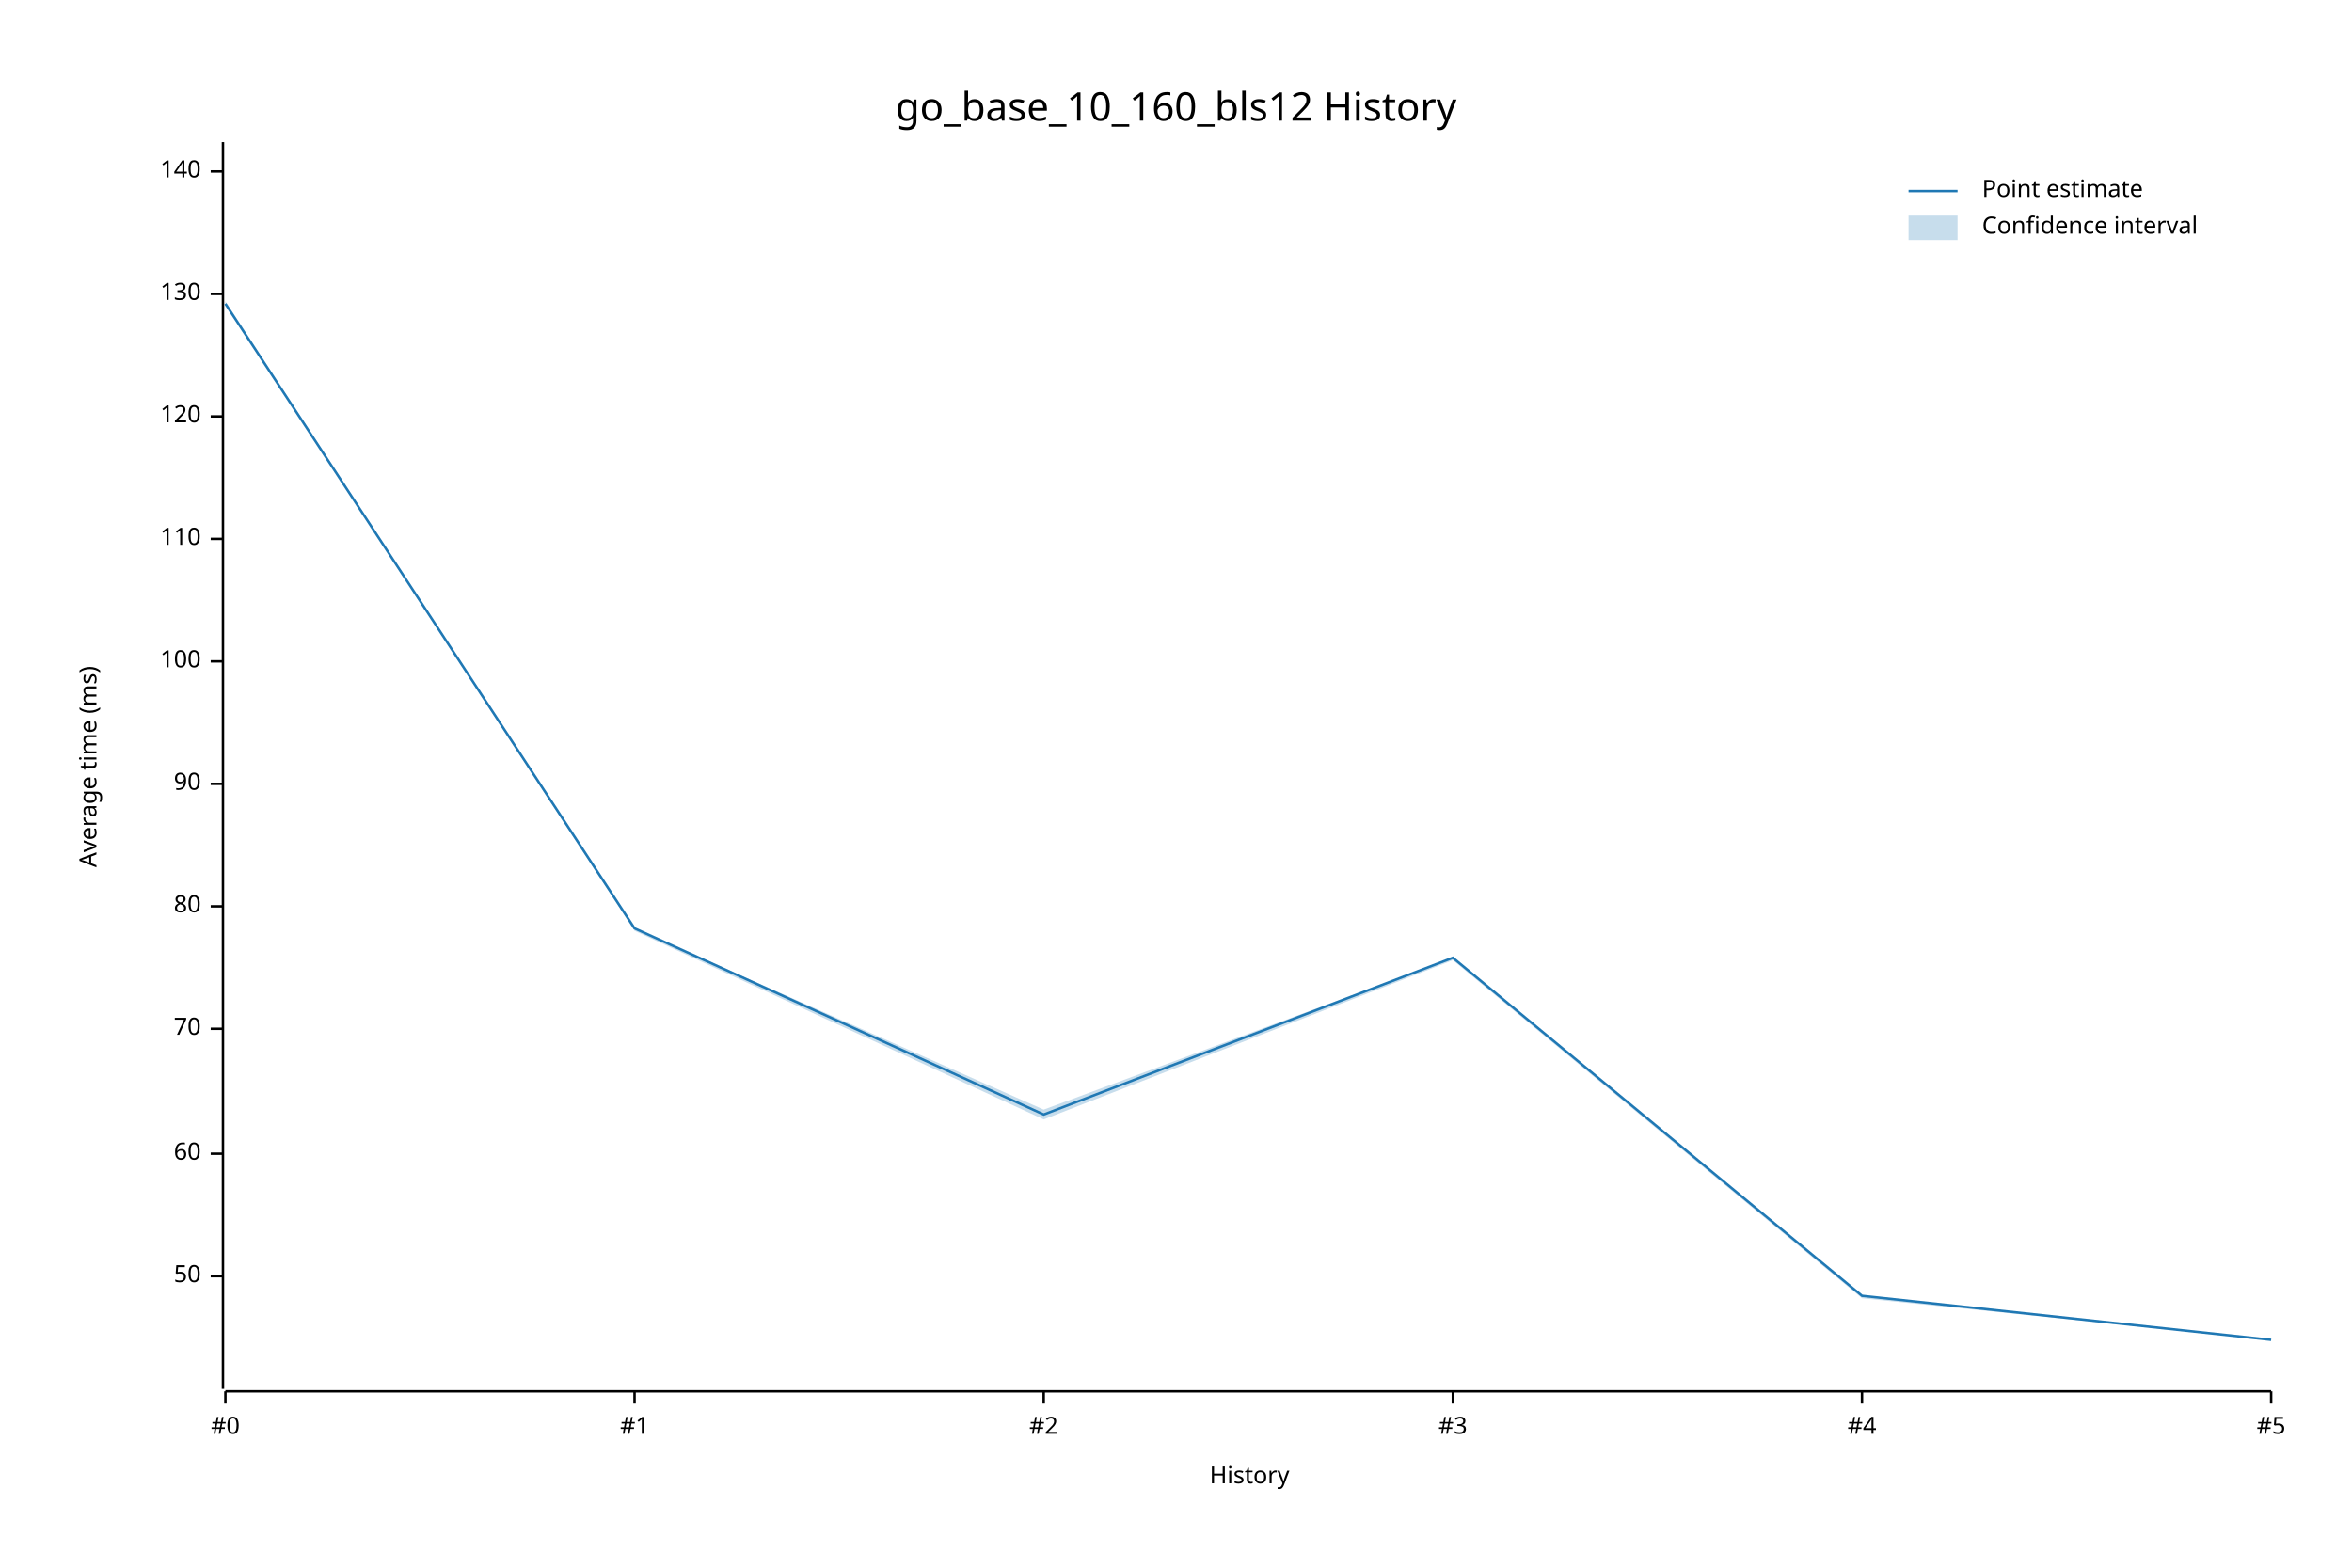
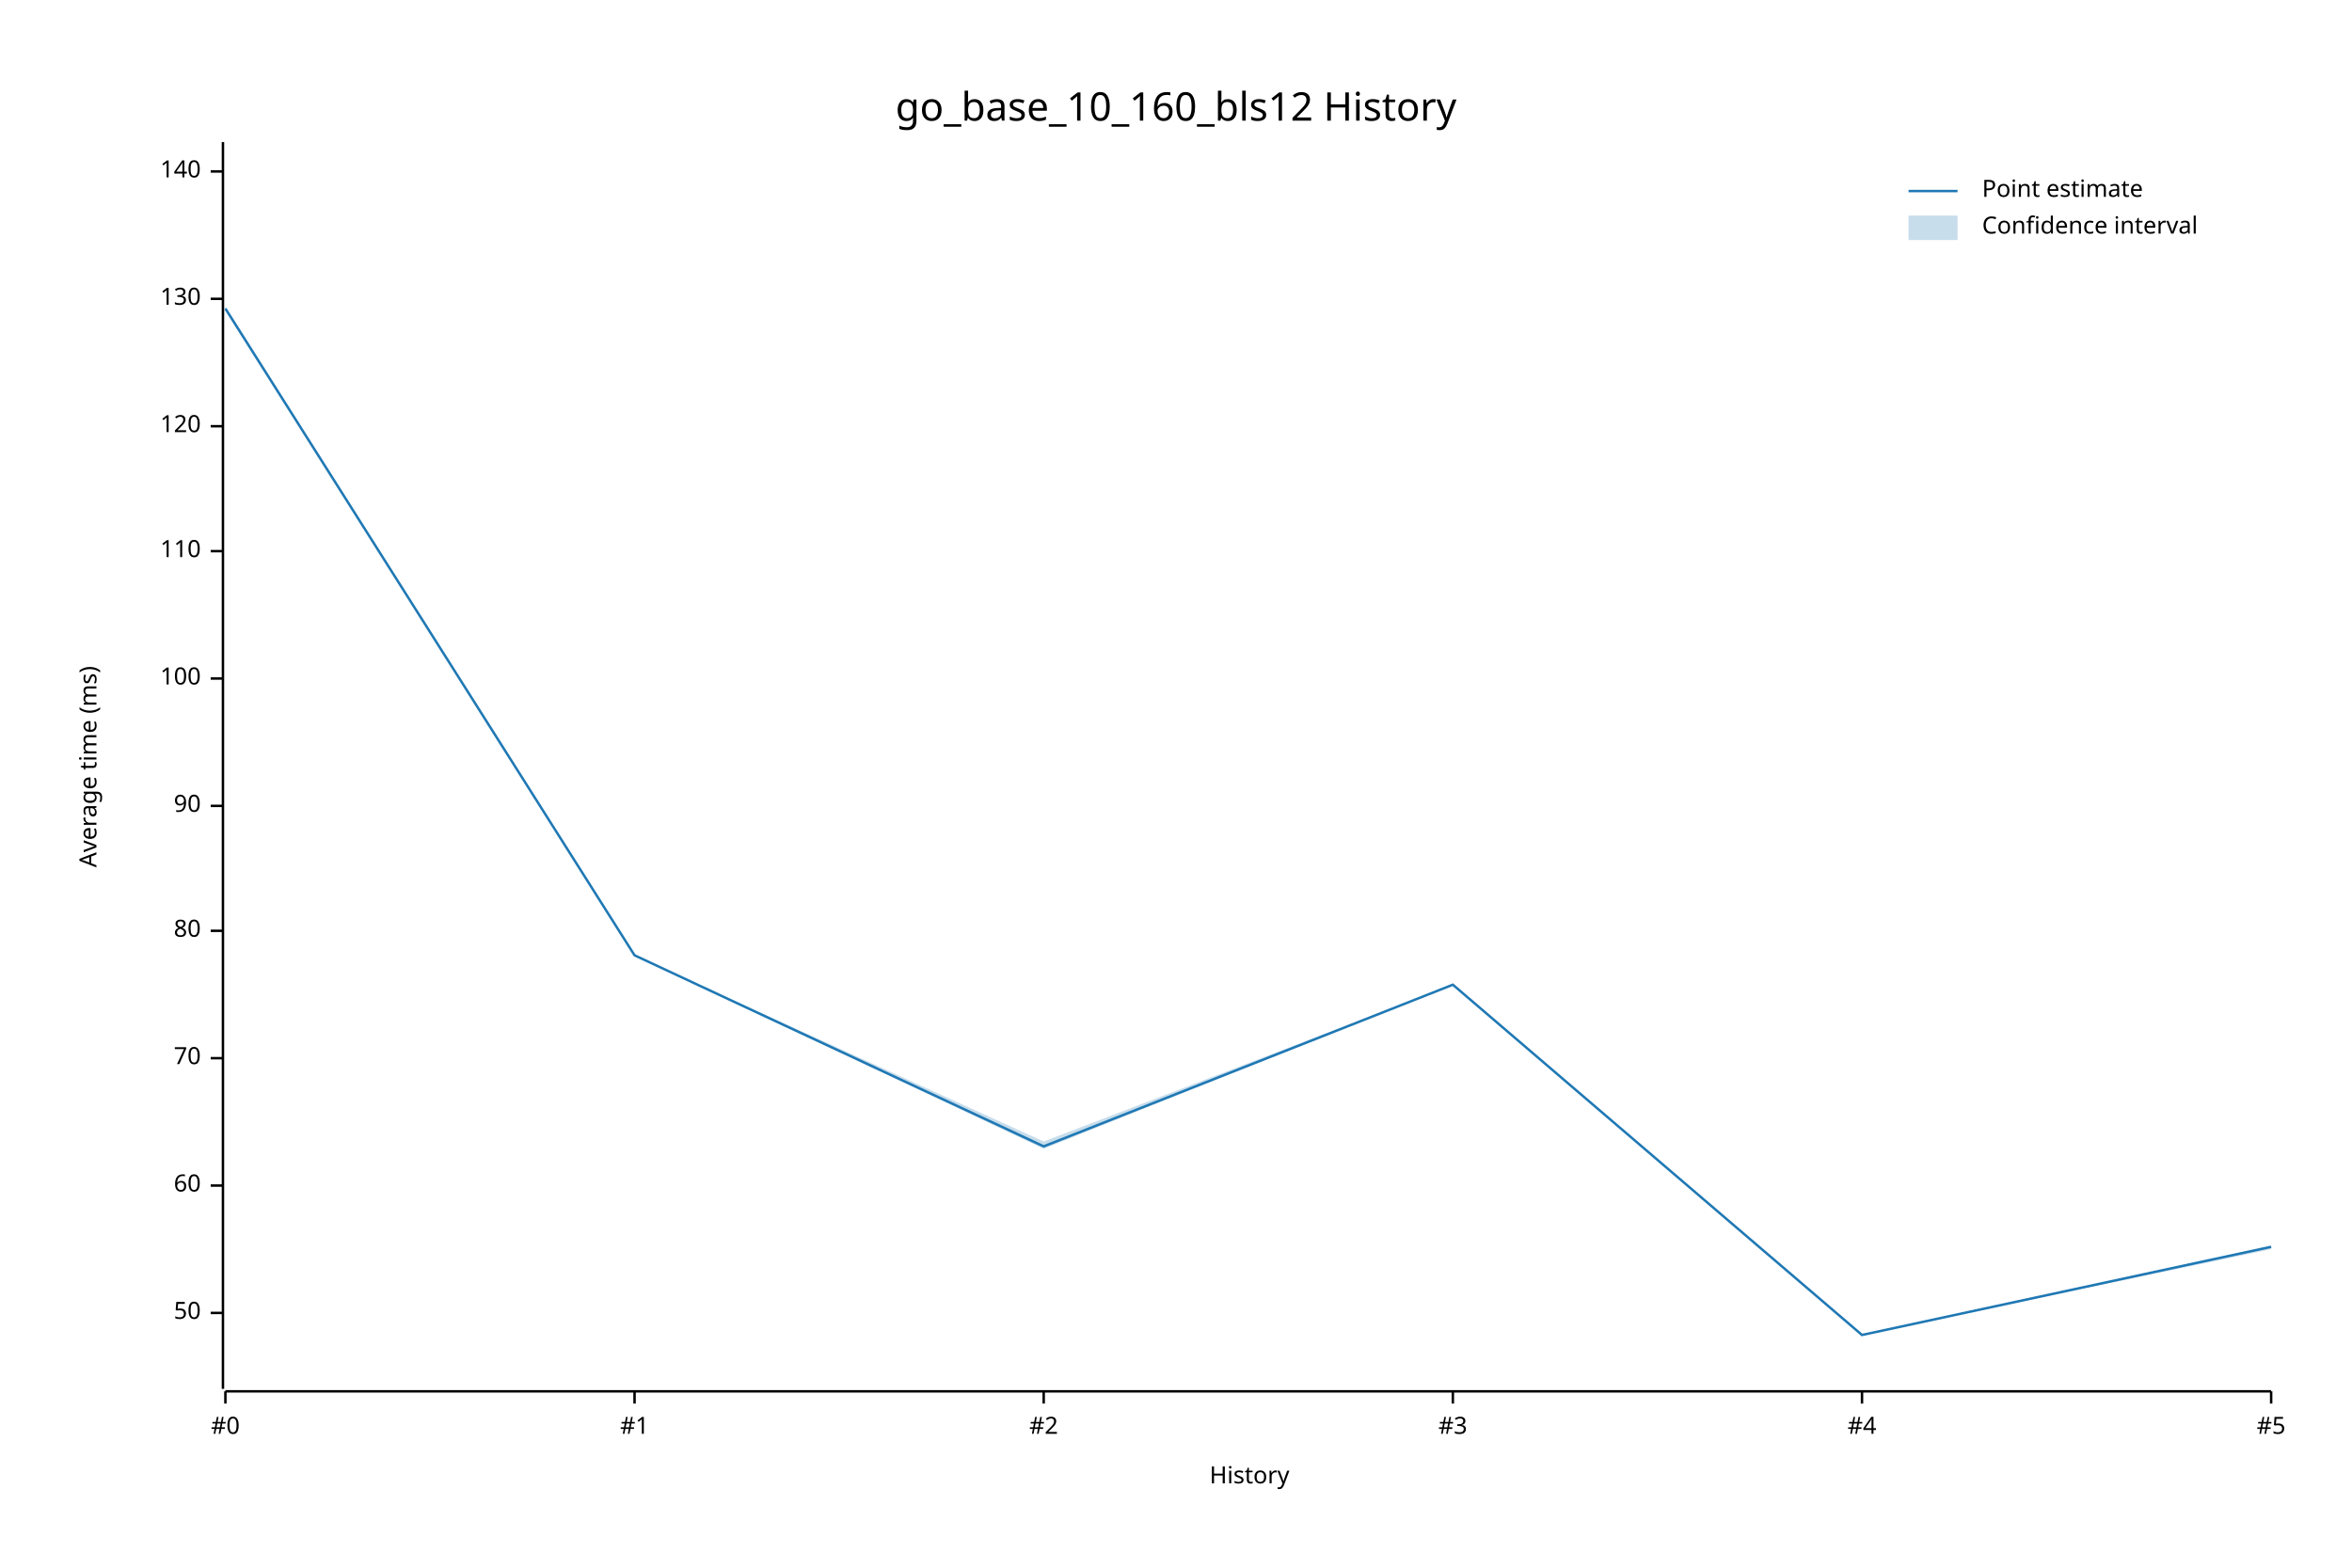
<svg xmlns="http://www.w3.org/2000/svg" width="960" height="640" viewBox="0 0 960 640">
  <text x="480" y="37" dy="0.76em" text-anchor="middle" font-family="sans-serif" font-size="16.129" opacity="1" fill="#000000">
go_base_10_160_bls12 History
</text>
  <text x="32" y="313" dy="0.76em" text-anchor="middle" font-family="sans-serif" font-size="9.677" opacity="1" fill="#000000" transform="rotate(270, 32, 313)">
Average time (ms)
</text>
  <text x="510" y="608" dy="-0.5ex" text-anchor="middle" font-family="sans-serif" font-size="9.677" opacity="1" fill="#000000">
History
</text>
  <polyline fill="none" opacity="1" stroke="#000000" stroke-width="1" points="91,58 91,567 " />
-   <text x="82" y="521" dy="0.5ex" text-anchor="end" font-family="sans-serif" font-size="9.677" opacity="1" fill="#000000">
+   <text x="82" y="536" dy="0.5ex" text-anchor="end" font-family="sans-serif" font-size="9.677" opacity="1" fill="#000000">
50
</text>
-   <polyline fill="none" opacity="1" stroke="#000000" stroke-width="1" points="86,521 91,521 " />
-   <text x="82" y="471" dy="0.5ex" text-anchor="end" font-family="sans-serif" font-size="9.677" opacity="1" fill="#000000">
+   <polyline fill="none" opacity="1" stroke="#000000" stroke-width="1" points="86,536 91,536 " />
+   <text x="82" y="484" dy="0.5ex" text-anchor="end" font-family="sans-serif" font-size="9.677" opacity="1" fill="#000000">
60
</text>
-   <polyline fill="none" opacity="1" stroke="#000000" stroke-width="1" points="86,471 91,471 " />
-   <text x="82" y="420" dy="0.5ex" text-anchor="end" font-family="sans-serif" font-size="9.677" opacity="1" fill="#000000">
+   <polyline fill="none" opacity="1" stroke="#000000" stroke-width="1" points="86,484 91,484 " />
+   <text x="82" y="432" dy="0.5ex" text-anchor="end" font-family="sans-serif" font-size="9.677" opacity="1" fill="#000000">
70
</text>
-   <polyline fill="none" opacity="1" stroke="#000000" stroke-width="1" points="86,420 91,420 " />
-   <text x="82" y="370" dy="0.5ex" text-anchor="end" font-family="sans-serif" font-size="9.677" opacity="1" fill="#000000">
+   <polyline fill="none" opacity="1" stroke="#000000" stroke-width="1" points="86,432 91,432 " />
+   <text x="82" y="380" dy="0.5ex" text-anchor="end" font-family="sans-serif" font-size="9.677" opacity="1" fill="#000000">
80
</text>
-   <polyline fill="none" opacity="1" stroke="#000000" stroke-width="1" points="86,370 91,370 " />
-   <text x="82" y="320" dy="0.5ex" text-anchor="end" font-family="sans-serif" font-size="9.677" opacity="1" fill="#000000">
+   <polyline fill="none" opacity="1" stroke="#000000" stroke-width="1" points="86,380 91,380 " />
+   <text x="82" y="329" dy="0.5ex" text-anchor="end" font-family="sans-serif" font-size="9.677" opacity="1" fill="#000000">
90
</text>
-   <polyline fill="none" opacity="1" stroke="#000000" stroke-width="1" points="86,320 91,320 " />
-   <text x="82" y="270" dy="0.5ex" text-anchor="end" font-family="sans-serif" font-size="9.677" opacity="1" fill="#000000">
+   <polyline fill="none" opacity="1" stroke="#000000" stroke-width="1" points="86,329 91,329 " />
+   <text x="82" y="277" dy="0.5ex" text-anchor="end" font-family="sans-serif" font-size="9.677" opacity="1" fill="#000000">
100
</text>
-   <polyline fill="none" opacity="1" stroke="#000000" stroke-width="1" points="86,270 91,270 " />
-   <text x="82" y="220" dy="0.5ex" text-anchor="end" font-family="sans-serif" font-size="9.677" opacity="1" fill="#000000">
+   <polyline fill="none" opacity="1" stroke="#000000" stroke-width="1" points="86,277 91,277 " />
+   <text x="82" y="225" dy="0.5ex" text-anchor="end" font-family="sans-serif" font-size="9.677" opacity="1" fill="#000000">
110
</text>
-   <polyline fill="none" opacity="1" stroke="#000000" stroke-width="1" points="86,220 91,220 " />
-   <text x="82" y="170" dy="0.5ex" text-anchor="end" font-family="sans-serif" font-size="9.677" opacity="1" fill="#000000">
+   <polyline fill="none" opacity="1" stroke="#000000" stroke-width="1" points="86,225 91,225 " />
+   <text x="82" y="174" dy="0.5ex" text-anchor="end" font-family="sans-serif" font-size="9.677" opacity="1" fill="#000000">
120
</text>
-   <polyline fill="none" opacity="1" stroke="#000000" stroke-width="1" points="86,170 91,170 " />
-   <text x="82" y="120" dy="0.5ex" text-anchor="end" font-family="sans-serif" font-size="9.677" opacity="1" fill="#000000">
+   <polyline fill="none" opacity="1" stroke="#000000" stroke-width="1" points="86,174 91,174 " />
+   <text x="82" y="122" dy="0.5ex" text-anchor="end" font-family="sans-serif" font-size="9.677" opacity="1" fill="#000000">
130
</text>
-   <polyline fill="none" opacity="1" stroke="#000000" stroke-width="1" points="86,120 91,120 " />
+   <polyline fill="none" opacity="1" stroke="#000000" stroke-width="1" points="86,122 91,122 " />
  <text x="82" y="70" dy="0.5ex" text-anchor="end" font-family="sans-serif" font-size="9.677" opacity="1" fill="#000000">
140
</text>
  <polyline fill="none" opacity="1" stroke="#000000" stroke-width="1" points="86,70 91,70 " />
  <polyline fill="none" opacity="1" stroke="#000000" stroke-width="1" points="92,568 927,568 " />
  <text x="92" y="578" dy="0.76em" text-anchor="middle" font-family="sans-serif" font-size="9.677" opacity="1" fill="#000000">
#0
</text>
  <polyline fill="none" opacity="1" stroke="#000000" stroke-width="1" points="92,568 92,573 " />
  <text x="259" y="578" dy="0.76em" text-anchor="middle" font-family="sans-serif" font-size="9.677" opacity="1" fill="#000000">
#1
</text>
  <polyline fill="none" opacity="1" stroke="#000000" stroke-width="1" points="259,568 259,573 " />
  <text x="426" y="578" dy="0.76em" text-anchor="middle" font-family="sans-serif" font-size="9.677" opacity="1" fill="#000000">
#2
</text>
  <polyline fill="none" opacity="1" stroke="#000000" stroke-width="1" points="426,568 426,573 " />
  <text x="593" y="578" dy="0.76em" text-anchor="middle" font-family="sans-serif" font-size="9.677" opacity="1" fill="#000000">
#3
</text>
  <polyline fill="none" opacity="1" stroke="#000000" stroke-width="1" points="593,568 593,573 " />
  <text x="760" y="578" dy="0.76em" text-anchor="middle" font-family="sans-serif" font-size="9.677" opacity="1" fill="#000000">
#4
</text>
  <polyline fill="none" opacity="1" stroke="#000000" stroke-width="1" points="760,568 760,573 " />
  <text x="927" y="578" dy="0.76em" text-anchor="middle" font-family="sans-serif" font-size="9.677" opacity="1" fill="#000000">
#5
</text>
  <polyline fill="none" opacity="1" stroke="#000000" stroke-width="1" points="927,568 927,573 " />
-   <polyline fill="none" opacity="1" stroke="#1F78B4" stroke-width="1" points="92,124 259,379 426,455 593,391 760,529 927,547 " />
-   <polygon opacity="0.25" fill="#1F78B4" points="92,123 259,379 426,453 593,391 760,529 927,547 927,547 760,530 593,392 426,457 259,380 92,124 " />
+   <polyline fill="none" opacity="1" stroke="#1F78B4" stroke-width="1" points="92,126 259,390 426,468 593,402 760,545 927,509 " />
+   <polygon opacity="0.25" fill="#1F78B4" points="92,125 259,390 426,466 593,402 760,545 927,509 927,510 760,545 593,402 426,469 259,390 92,126 " />
  <text x="809" y="73" dy="0.76em" text-anchor="start" font-family="sans-serif" font-size="9.677" opacity="1" fill="#000000">
Point estimate
</text>
  <text x="809" y="88" dy="0.76em" text-anchor="start" font-family="sans-serif" font-size="9.677" opacity="1" fill="#000000">
Confidence interval
</text>
  <polyline fill="none" opacity="1" stroke="#1F78B4" stroke-width="1" points="779,78 799,78 " />
  <rect x="779" y="88" width="20" height="10" opacity="0.25" fill="#1F78B4" stroke="none" />
</svg>
